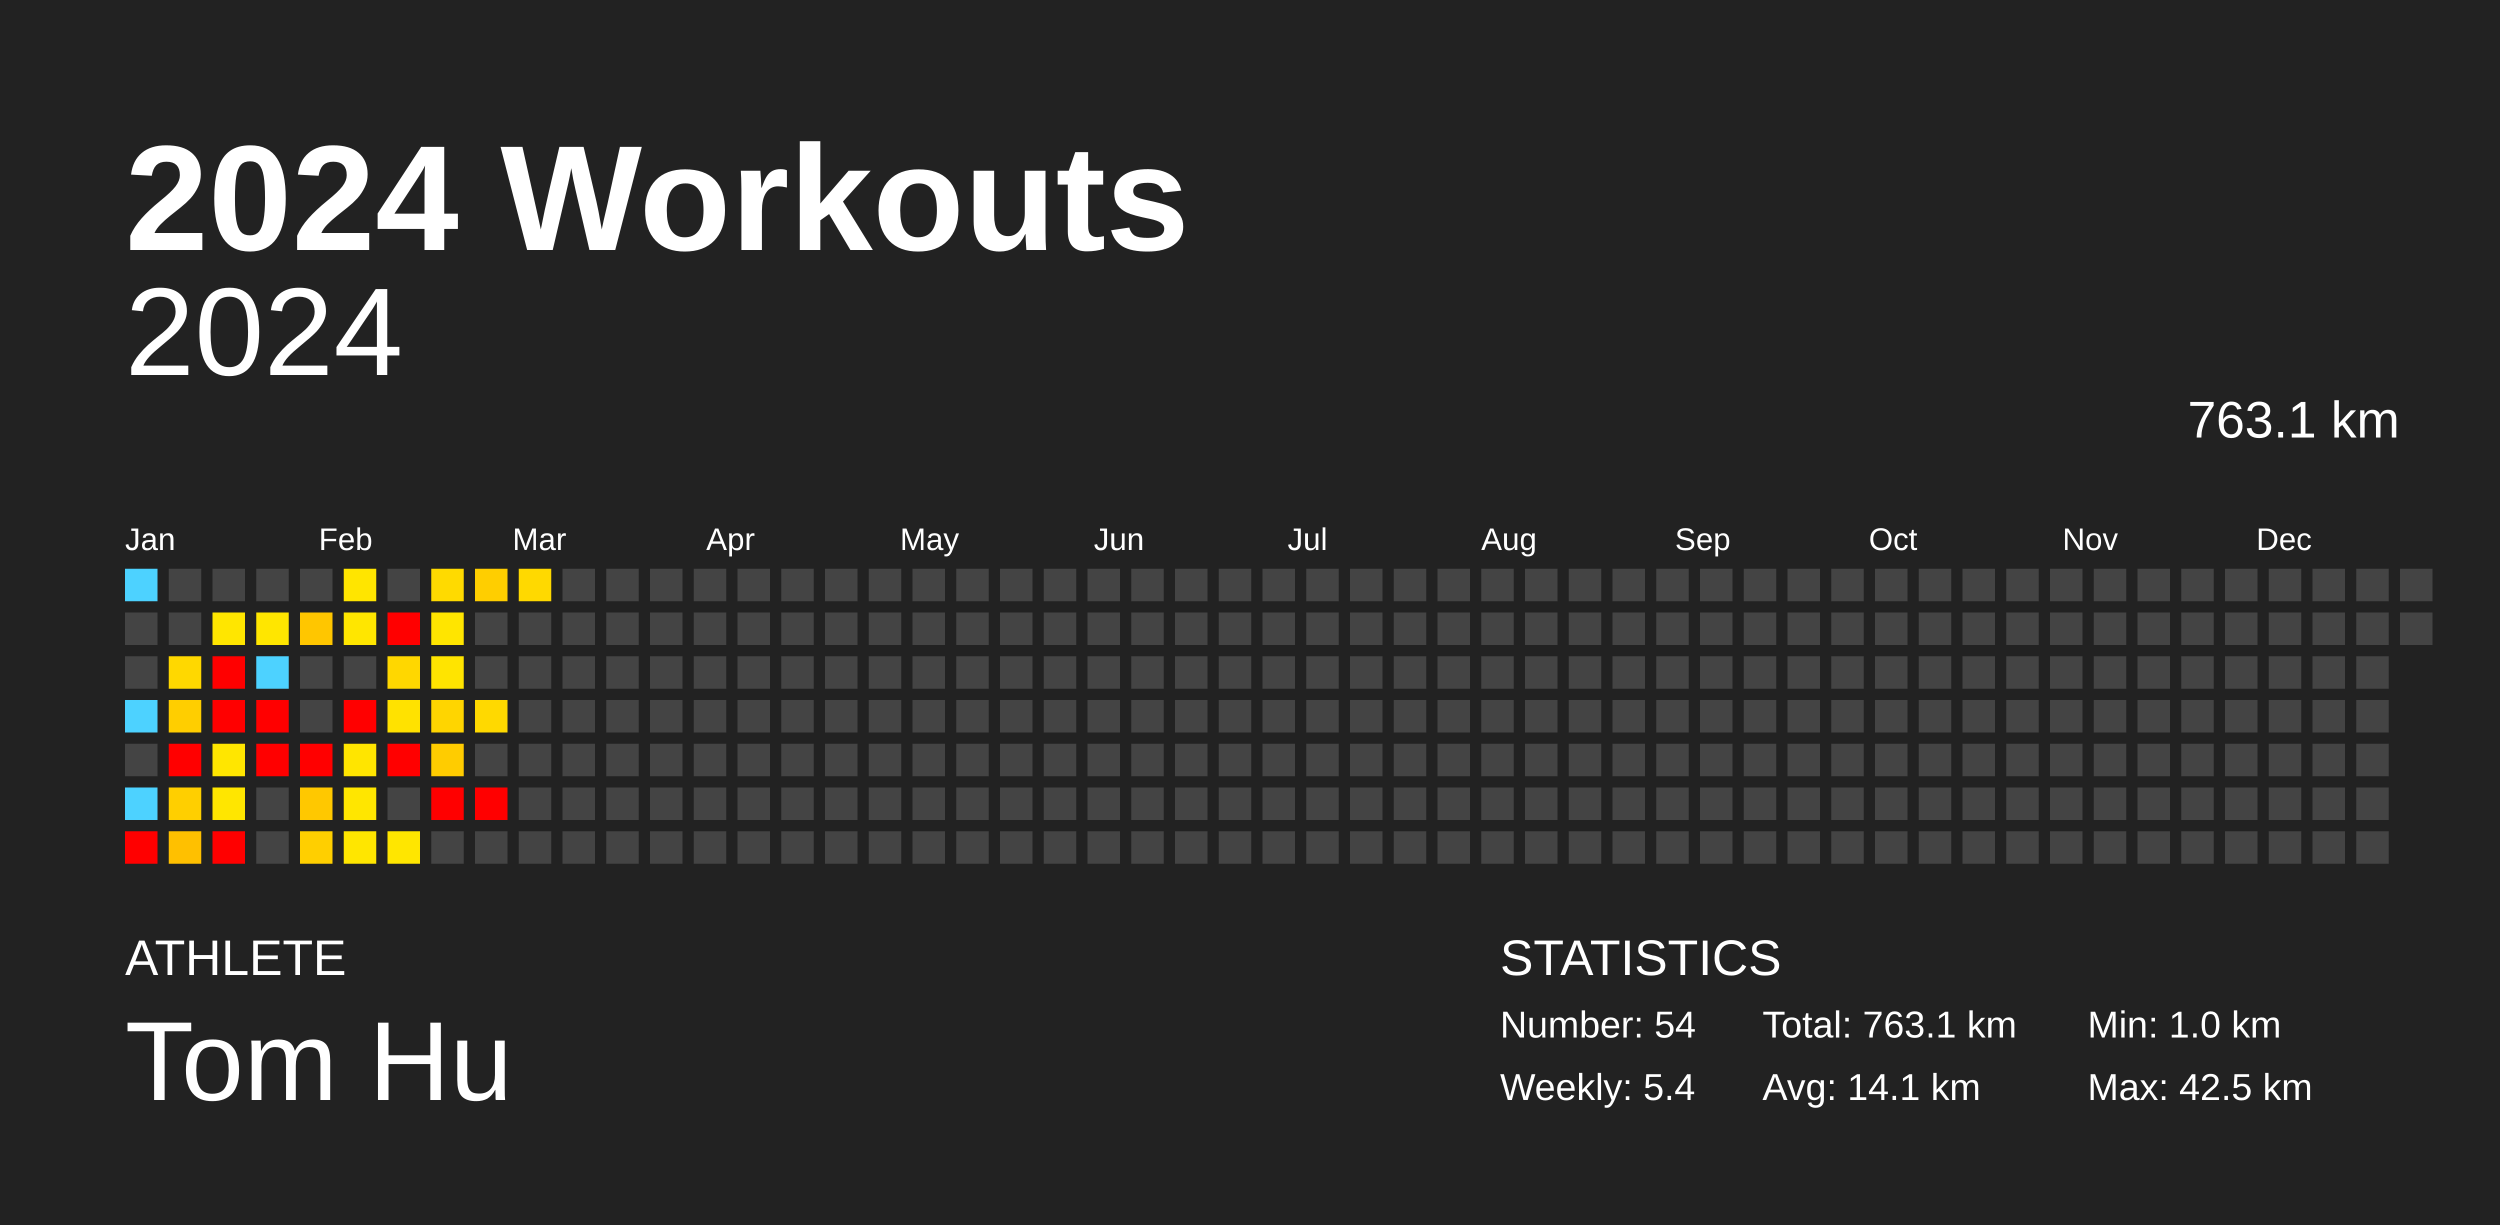
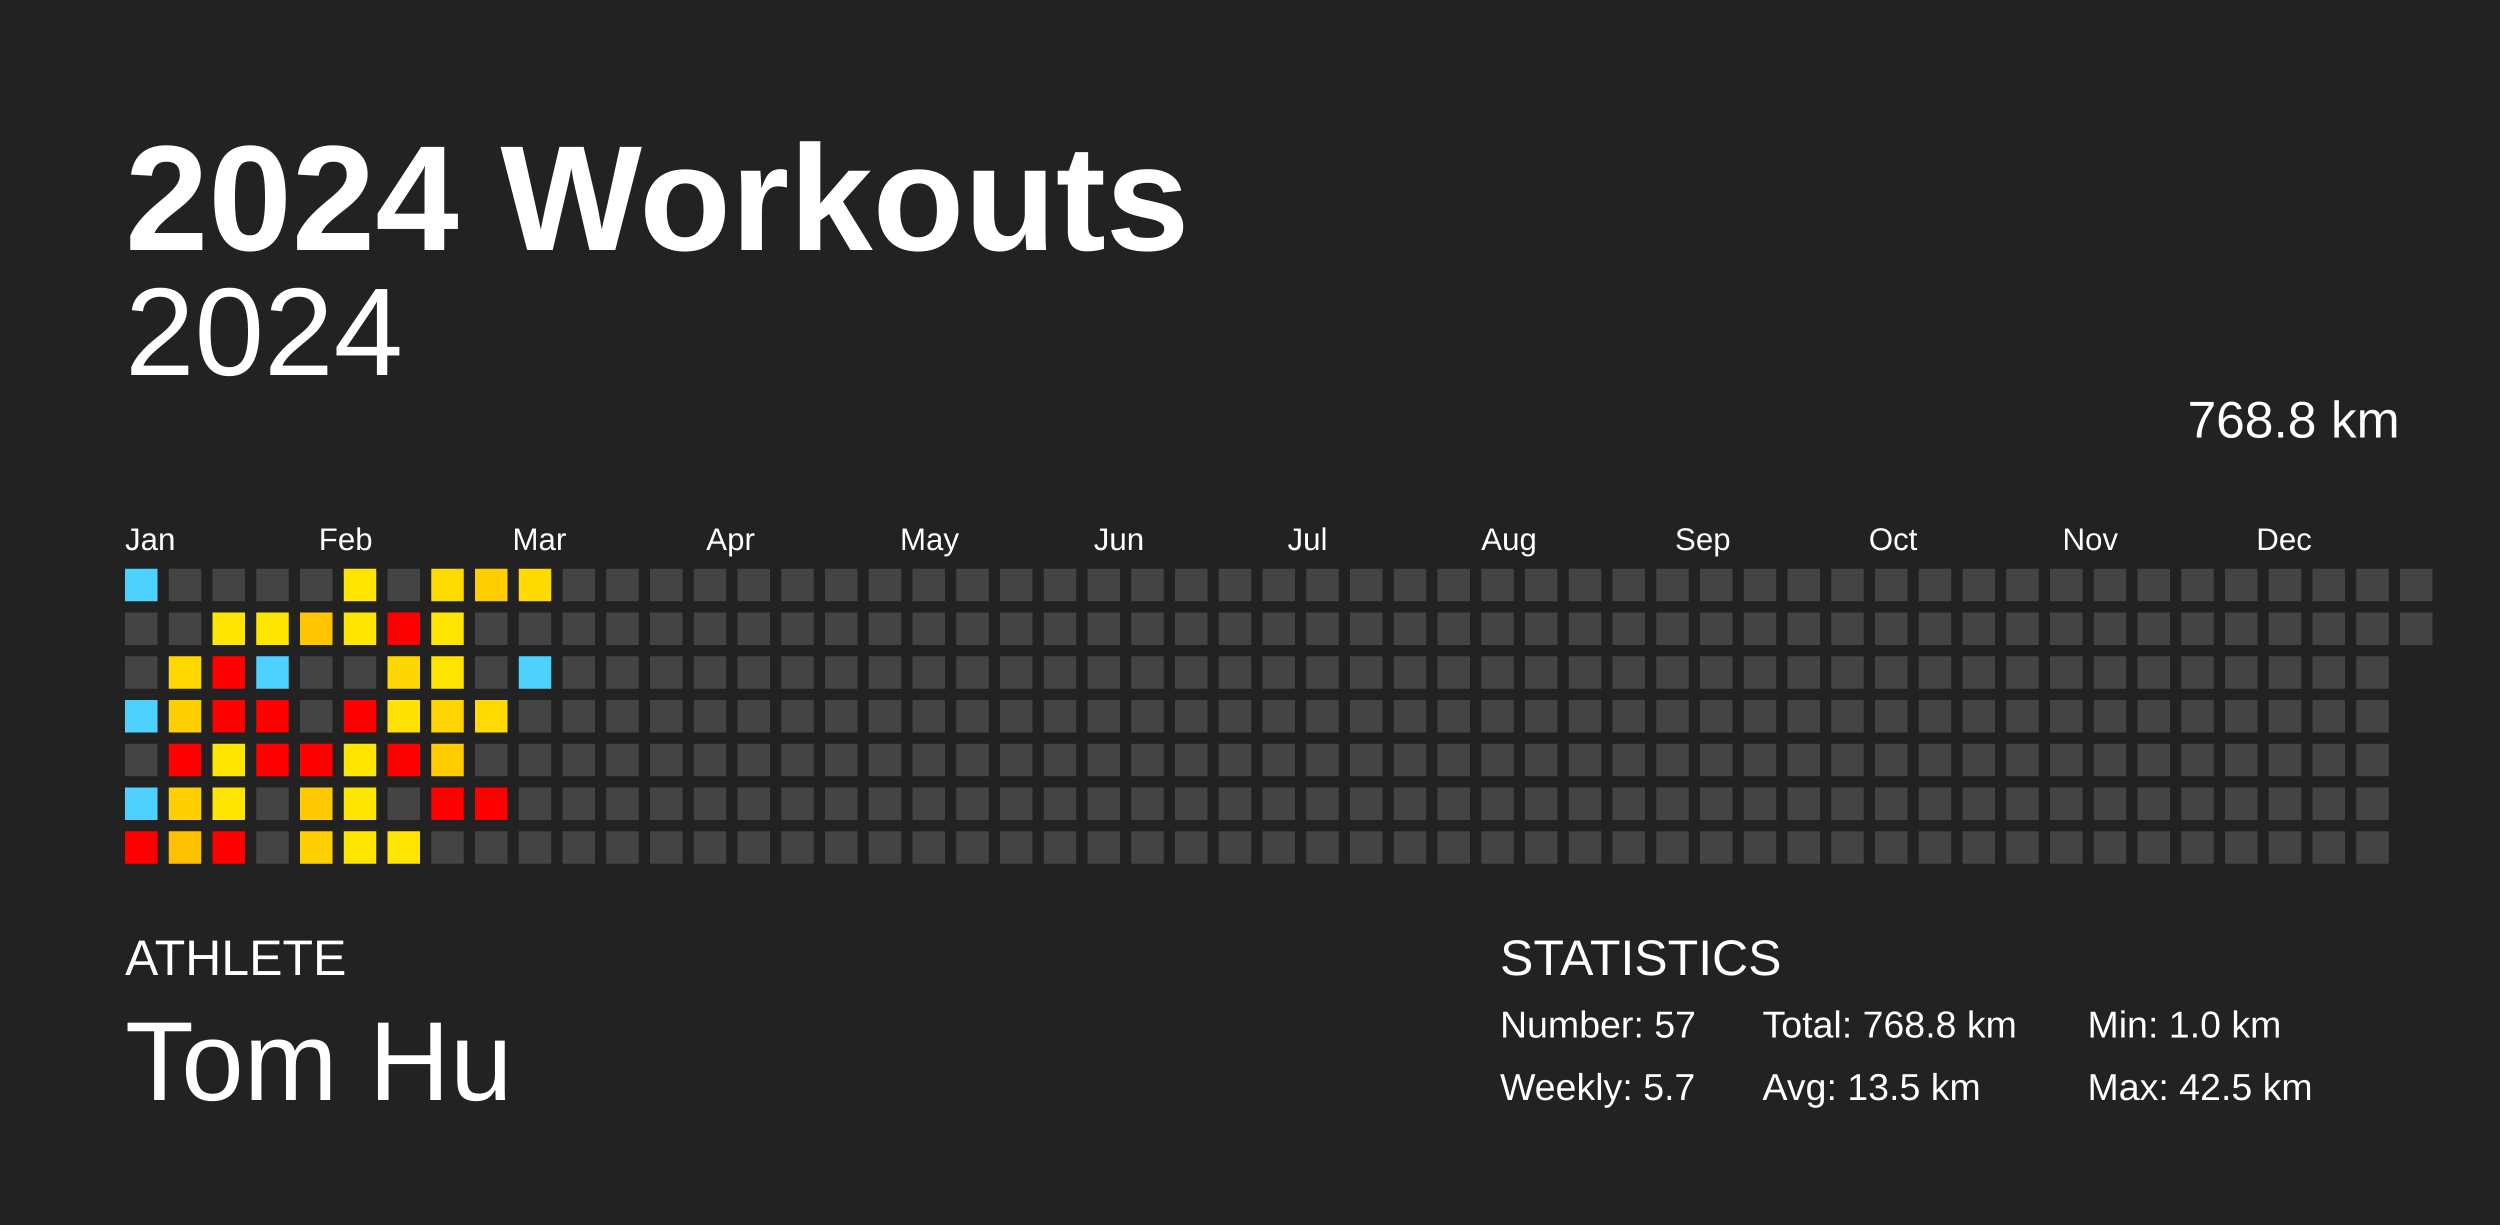
<svg xmlns="http://www.w3.org/2000/svg" baseProfile="full" height="98mm" version="1.1" viewBox="0,0,200,98" width="200mm">
  <defs />
  <rect fill="#222222" height="98" width="200" x="0" y="0" />
  <text fill="#FFFFFF" style="font-size:12px; font-family:Arial; font-weight:bold;" x="10" y="20">2024 Workouts</text>
  <text fill="#FFFFFF" style="font-size:4px; font-family:Arial" x="10" y="78">ATHLETE</text>
  <text fill="#FFFFFF" style="font-size:9px; font-family:Arial" x="10" y="88">Tom Hu</text>
  <text fill="#FFFFFF" style="font-size:4px; font-family:Arial" x="120" y="78">STATISTICS</text>
-   <text fill="#FFFFFF" style="font-size:3px; font-family:Arial" x="120" y="83">Number: 54</text>
-   <text fill="#FFFFFF" style="font-size:3px; font-family:Arial" x="120" y="88">Weekly: 5.4</text>
-   <text fill="#FFFFFF" style="font-size:3px; font-family:Arial" x="141" y="83">Total: 763.1 km</text>
-   <text fill="#FFFFFF" style="font-size:3px; font-family:Arial" x="141" y="88">Avg: 14.1 km</text>
+   <text fill="#FFFFFF" style="font-size:3px; font-family:Arial" x="120" y="83">Number: 57</text>
+   <text fill="#FFFFFF" style="font-size:3px; font-family:Arial" x="120" y="88">Weekly: 5.7</text>
+   <text fill="#FFFFFF" style="font-size:3px; font-family:Arial" x="141" y="83">Total: 768.8 km</text>
+   <text fill="#FFFFFF" style="font-size:3px; font-family:Arial" x="141" y="88">Avg: 13.5 km</text>
  <text fill="#FFFFFF" style="font-size:3px; font-family:Arial" x="167" y="83">Min: 1.0 km</text>
  <text fill="#FFFFFF" style="font-size:3px; font-family:Arial" x="167" y="88">Max: 42.5 km</text>
  <text alignment-baseline="hanging" fill="#FFFFFF" style="font-size:10.0px; font-family:Arial;" x="10" y="30">2024</text>
-   <text alignment-baseline="hanging" fill="#FFFFFF" style="font-size:4.125px; font-family:Arial;" x="175" y="35">763.1 km</text>
+   <text alignment-baseline="hanging" fill="#FFFFFF" style="font-size:4.125px; font-family:Arial;" x="175" y="35">768.8 km</text>
  <text fill="#FFFFFF" style="font-size:2.5px; font-family:Arial" x="10.0" y="44">Jan</text>
  <text fill="#FFFFFF" style="font-size:2.5px; font-family:Arial" x="25.5" y="44">Feb</text>
  <text fill="#FFFFFF" style="font-size:2.5px; font-family:Arial" x="41.0" y="44">Mar</text>
  <text fill="#FFFFFF" style="font-size:2.5px; font-family:Arial" x="56.5" y="44">Apr</text>
  <text fill="#FFFFFF" style="font-size:2.5px; font-family:Arial" x="72.0" y="44">May</text>
  <text fill="#FFFFFF" style="font-size:2.5px; font-family:Arial" x="87.5" y="44">Jun</text>
  <text fill="#FFFFFF" style="font-size:2.5px; font-family:Arial" x="103.0" y="44">Jul</text>
  <text fill="#FFFFFF" style="font-size:2.5px; font-family:Arial" x="118.5" y="44">Aug</text>
  <text fill="#FFFFFF" style="font-size:2.5px; font-family:Arial" x="134.0" y="44">Sep</text>
  <text fill="#FFFFFF" style="font-size:2.5px; font-family:Arial" x="149.5" y="44">Oct</text>
  <text fill="#FFFFFF" style="font-size:2.5px; font-family:Arial" x="165.0" y="44">Nov</text>
  <text fill="#FFFFFF" style="font-size:2.5px; font-family:Arial" x="180.5" y="44">Dec</text>
  <rect fill="#4dd2ff" height="2.6" width="2.6" x="10.0" y="45.5" />
  <rect fill="#444444" height="2.6" width="2.6" x="10.0" y="49.0" />
  <rect fill="#444444" height="2.6" width="2.6" x="10.0" y="52.5" />
  <rect fill="#4dd2ff" height="2.6" width="2.6" x="10.0" y="56.0" />
  <rect fill="#444444" height="2.6" width="2.6" x="10.0" y="59.5" />
  <rect fill="#4dd2ff" height="2.6" width="2.6" x="10.0" y="63.0" />
  <rect fill="red" height="2.6" width="2.6" x="10.0" y="66.5" />
  <rect fill="#444444" height="2.6" width="2.6" x="13.5" y="45.5" />
  <rect fill="#444444" height="2.6" width="2.6" x="13.5" y="49.0" />
  <rect fill="#ffd800" height="2.6" width="2.6" x="13.5" y="52.5" />
  <rect fill="#ffce00" height="2.6" width="2.6" x="13.5" y="56.0" />
  <rect fill="red" height="2.6" width="2.6" x="13.5" y="59.5" />
  <rect fill="#ffcf00" height="2.6" width="2.6" x="13.5" y="63.0" />
  <rect fill="#ffc000" height="2.6" width="2.6" x="13.5" y="66.5" />
  <rect fill="#444444" height="2.6" width="2.6" x="17.0" y="45.5" />
  <rect fill="#ffe600" height="2.6" width="2.6" x="17.0" y="49.0" />
  <rect fill="red" height="2.6" width="2.6" x="17.0" y="52.5" />
  <rect fill="red" height="2.6" width="2.6" x="17.0" y="56.0" />
  <rect fill="#ffe600" height="2.6" width="2.6" x="17.0" y="59.5" />
  <rect fill="#ffe600" height="2.6" width="2.6" x="17.0" y="63.0" />
  <rect fill="red" height="2.6" width="2.6" x="17.0" y="66.5" />
  <rect fill="#444444" height="2.6" width="2.6" x="20.5" y="45.5" />
  <rect fill="#ffe600" height="2.6" width="2.6" x="20.5" y="49.0" />
  <rect fill="#4dd2ff" height="2.6" width="2.6" x="20.5" y="52.5" />
  <rect fill="red" height="2.6" width="2.6" x="20.5" y="56.0" />
  <rect fill="red" height="2.6" width="2.6" x="20.5" y="59.5" />
  <rect fill="#444444" height="2.6" width="2.6" x="20.5" y="63.0" />
  <rect fill="#444444" height="2.6" width="2.6" x="20.5" y="66.5" />
  <rect fill="#444444" height="2.6" width="2.6" x="24.0" y="45.5" />
  <rect fill="#ffc600" height="2.6" width="2.6" x="24.0" y="49.0" />
  <rect fill="#444444" height="2.6" width="2.6" x="24.0" y="52.5" />
  <rect fill="#444444" height="2.6" width="2.6" x="24.0" y="56.0" />
  <rect fill="red" height="2.6" width="2.6" x="24.0" y="59.5" />
  <rect fill="#ffc800" height="2.6" width="2.6" x="24.0" y="63.0" />
  <rect fill="#ffcf00" height="2.6" width="2.6" x="24.0" y="66.5" />
  <rect fill="#ffe500" height="2.6" width="2.6" x="27.5" y="45.5" />
  <rect fill="#ffe600" height="2.6" width="2.6" x="27.5" y="49.0" />
  <rect fill="#444444" height="2.6" width="2.6" x="27.5" y="52.5" />
  <rect fill="red" height="2.6" width="2.6" x="27.5" y="56.0" />
  <rect fill="#ffe500" height="2.6" width="2.6" x="27.5" y="59.5" />
  <rect fill="#ffe600" height="2.6" width="2.6" x="27.5" y="63.0" />
  <rect fill="#ffe600" height="2.6" width="2.6" x="27.5" y="66.5" />
  <rect fill="#444444" height="2.6" width="2.6" x="31.0" y="45.5" />
  <rect fill="red" height="2.6" width="2.6" x="31.0" y="49.0" />
  <rect fill="#ffd700" height="2.6" width="2.6" x="31.0" y="52.5" />
  <rect fill="#ffe200" height="2.6" width="2.6" x="31.0" y="56.0" />
  <rect fill="red" height="2.6" width="2.6" x="31.0" y="59.5" />
  <rect fill="#444444" height="2.6" width="2.6" x="31.0" y="63.0" />
  <rect fill="#ffe600" height="2.6" width="2.6" x="31.0" y="66.5" />
  <rect fill="#ffda00" height="2.6" width="2.6" x="34.5" y="45.5" />
  <rect fill="#ffe500" height="2.6" width="2.6" x="34.5" y="49.0" />
  <rect fill="#ffe400" height="2.6" width="2.6" x="34.5" y="52.5" />
  <rect fill="#ffd500" height="2.6" width="2.6" x="34.5" y="56.0" />
  <rect fill="#ffcc00" height="2.6" width="2.6" x="34.5" y="59.5" />
  <rect fill="red" height="2.6" width="2.6" x="34.5" y="63.0" />
  <rect fill="#444444" height="2.6" width="2.6" x="34.5" y="66.5" />
  <rect fill="#ffce00" height="2.6" width="2.6" x="38.0" y="45.5" />
  <rect fill="#444444" height="2.6" width="2.6" x="38.0" y="49.0" />
  <rect fill="#444444" height="2.6" width="2.6" x="38.0" y="52.5" />
  <rect fill="#ffd900" height="2.6" width="2.6" x="38.0" y="56.0" />
  <rect fill="#444444" height="2.6" width="2.6" x="38.0" y="59.5" />
  <rect fill="red" height="2.6" width="2.6" x="38.0" y="63.0" />
  <rect fill="#444444" height="2.6" width="2.6" x="38.0" y="66.5" />
  <rect fill="#ffd900" height="2.6" width="2.6" x="41.5" y="45.5" />
  <rect fill="#444444" height="2.6" width="2.6" x="41.5" y="49.0" />
-   <rect fill="#444444" height="2.6" width="2.6" x="41.5" y="52.5" />
+   <rect fill="#4dd2ff" height="2.6" width="2.6" x="41.5" y="52.5" />
  <rect fill="#444444" height="2.6" width="2.6" x="41.5" y="56.0" />
  <rect fill="#444444" height="2.6" width="2.6" x="41.5" y="59.5" />
  <rect fill="#444444" height="2.6" width="2.6" x="41.5" y="63.0" />
  <rect fill="#444444" height="2.6" width="2.6" x="41.5" y="66.5" />
  <rect fill="#444444" height="2.6" width="2.6" x="45.0" y="45.5" />
  <rect fill="#444444" height="2.6" width="2.6" x="45.0" y="49.0" />
  <rect fill="#444444" height="2.6" width="2.6" x="45.0" y="52.5" />
  <rect fill="#444444" height="2.6" width="2.6" x="45.0" y="56.0" />
  <rect fill="#444444" height="2.6" width="2.6" x="45.0" y="59.5" />
  <rect fill="#444444" height="2.6" width="2.6" x="45.0" y="63.0" />
  <rect fill="#444444" height="2.6" width="2.6" x="45.0" y="66.5" />
  <rect fill="#444444" height="2.6" width="2.6" x="48.5" y="45.5" />
  <rect fill="#444444" height="2.6" width="2.6" x="48.5" y="49.0" />
  <rect fill="#444444" height="2.6" width="2.6" x="48.5" y="52.5" />
  <rect fill="#444444" height="2.6" width="2.6" x="48.5" y="56.0" />
  <rect fill="#444444" height="2.6" width="2.6" x="48.5" y="59.5" />
  <rect fill="#444444" height="2.6" width="2.6" x="48.5" y="63.0" />
  <rect fill="#444444" height="2.6" width="2.6" x="48.5" y="66.5" />
  <rect fill="#444444" height="2.6" width="2.6" x="52.0" y="45.5" />
  <rect fill="#444444" height="2.6" width="2.6" x="52.0" y="49.0" />
  <rect fill="#444444" height="2.6" width="2.6" x="52.0" y="52.5" />
  <rect fill="#444444" height="2.6" width="2.6" x="52.0" y="56.0" />
  <rect fill="#444444" height="2.6" width="2.6" x="52.0" y="59.5" />
  <rect fill="#444444" height="2.6" width="2.6" x="52.0" y="63.0" />
  <rect fill="#444444" height="2.6" width="2.6" x="52.0" y="66.5" />
  <rect fill="#444444" height="2.6" width="2.6" x="55.5" y="45.5" />
  <rect fill="#444444" height="2.6" width="2.6" x="55.5" y="49.0" />
  <rect fill="#444444" height="2.6" width="2.6" x="55.5" y="52.5" />
  <rect fill="#444444" height="2.6" width="2.6" x="55.5" y="56.0" />
  <rect fill="#444444" height="2.6" width="2.6" x="55.5" y="59.5" />
  <rect fill="#444444" height="2.6" width="2.6" x="55.5" y="63.0" />
  <rect fill="#444444" height="2.6" width="2.6" x="55.5" y="66.5" />
  <rect fill="#444444" height="2.6" width="2.6" x="59.0" y="45.5" />
  <rect fill="#444444" height="2.6" width="2.6" x="59.0" y="49.0" />
  <rect fill="#444444" height="2.6" width="2.6" x="59.0" y="52.5" />
  <rect fill="#444444" height="2.6" width="2.6" x="59.0" y="56.0" />
  <rect fill="#444444" height="2.6" width="2.6" x="59.0" y="59.5" />
  <rect fill="#444444" height="2.6" width="2.6" x="59.0" y="63.0" />
  <rect fill="#444444" height="2.6" width="2.6" x="59.0" y="66.5" />
  <rect fill="#444444" height="2.6" width="2.6" x="62.5" y="45.5" />
  <rect fill="#444444" height="2.6" width="2.6" x="62.5" y="49.0" />
  <rect fill="#444444" height="2.6" width="2.6" x="62.5" y="52.5" />
  <rect fill="#444444" height="2.6" width="2.6" x="62.5" y="56.0" />
  <rect fill="#444444" height="2.6" width="2.6" x="62.5" y="59.5" />
  <rect fill="#444444" height="2.6" width="2.6" x="62.5" y="63.0" />
  <rect fill="#444444" height="2.6" width="2.6" x="62.5" y="66.5" />
  <rect fill="#444444" height="2.6" width="2.6" x="66.0" y="45.5" />
  <rect fill="#444444" height="2.6" width="2.6" x="66.0" y="49.0" />
  <rect fill="#444444" height="2.6" width="2.6" x="66.0" y="52.5" />
  <rect fill="#444444" height="2.6" width="2.6" x="66.0" y="56.0" />
  <rect fill="#444444" height="2.6" width="2.6" x="66.0" y="59.5" />
  <rect fill="#444444" height="2.6" width="2.6" x="66.0" y="63.0" />
  <rect fill="#444444" height="2.6" width="2.6" x="66.0" y="66.5" />
  <rect fill="#444444" height="2.6" width="2.6" x="69.5" y="45.5" />
  <rect fill="#444444" height="2.6" width="2.6" x="69.5" y="49.0" />
  <rect fill="#444444" height="2.6" width="2.6" x="69.5" y="52.5" />
  <rect fill="#444444" height="2.6" width="2.6" x="69.5" y="56.0" />
  <rect fill="#444444" height="2.6" width="2.6" x="69.5" y="59.5" />
  <rect fill="#444444" height="2.6" width="2.6" x="69.5" y="63.0" />
  <rect fill="#444444" height="2.6" width="2.6" x="69.5" y="66.5" />
  <rect fill="#444444" height="2.6" width="2.6" x="73.0" y="45.5" />
  <rect fill="#444444" height="2.6" width="2.6" x="73.0" y="49.0" />
  <rect fill="#444444" height="2.6" width="2.6" x="73.0" y="52.5" />
  <rect fill="#444444" height="2.6" width="2.6" x="73.0" y="56.0" />
  <rect fill="#444444" height="2.6" width="2.6" x="73.0" y="59.5" />
  <rect fill="#444444" height="2.6" width="2.6" x="73.0" y="63.0" />
  <rect fill="#444444" height="2.6" width="2.6" x="73.0" y="66.5" />
  <rect fill="#444444" height="2.6" width="2.6" x="76.5" y="45.5" />
  <rect fill="#444444" height="2.6" width="2.6" x="76.5" y="49.0" />
  <rect fill="#444444" height="2.6" width="2.6" x="76.5" y="52.5" />
  <rect fill="#444444" height="2.6" width="2.6" x="76.5" y="56.0" />
  <rect fill="#444444" height="2.6" width="2.6" x="76.5" y="59.5" />
  <rect fill="#444444" height="2.6" width="2.6" x="76.5" y="63.0" />
  <rect fill="#444444" height="2.6" width="2.6" x="76.5" y="66.5" />
  <rect fill="#444444" height="2.6" width="2.6" x="80.0" y="45.5" />
  <rect fill="#444444" height="2.6" width="2.6" x="80.0" y="49.0" />
  <rect fill="#444444" height="2.6" width="2.6" x="80.0" y="52.5" />
  <rect fill="#444444" height="2.6" width="2.6" x="80.0" y="56.0" />
  <rect fill="#444444" height="2.6" width="2.6" x="80.0" y="59.5" />
  <rect fill="#444444" height="2.6" width="2.6" x="80.0" y="63.0" />
  <rect fill="#444444" height="2.6" width="2.6" x="80.0" y="66.5" />
  <rect fill="#444444" height="2.6" width="2.6" x="83.5" y="45.5" />
  <rect fill="#444444" height="2.6" width="2.6" x="83.5" y="49.0" />
  <rect fill="#444444" height="2.6" width="2.6" x="83.5" y="52.5" />
  <rect fill="#444444" height="2.6" width="2.6" x="83.5" y="56.0" />
  <rect fill="#444444" height="2.6" width="2.6" x="83.5" y="59.5" />
  <rect fill="#444444" height="2.6" width="2.6" x="83.5" y="63.0" />
  <rect fill="#444444" height="2.6" width="2.6" x="83.5" y="66.5" />
  <rect fill="#444444" height="2.6" width="2.6" x="87.0" y="45.5" />
  <rect fill="#444444" height="2.6" width="2.6" x="87.0" y="49.0" />
  <rect fill="#444444" height="2.6" width="2.6" x="87.0" y="52.5" />
  <rect fill="#444444" height="2.6" width="2.6" x="87.0" y="56.0" />
  <rect fill="#444444" height="2.6" width="2.6" x="87.0" y="59.5" />
  <rect fill="#444444" height="2.6" width="2.6" x="87.0" y="63.0" />
  <rect fill="#444444" height="2.6" width="2.6" x="87.0" y="66.5" />
  <rect fill="#444444" height="2.6" width="2.6" x="90.5" y="45.5" />
  <rect fill="#444444" height="2.6" width="2.6" x="90.5" y="49.0" />
  <rect fill="#444444" height="2.6" width="2.6" x="90.5" y="52.5" />
  <rect fill="#444444" height="2.6" width="2.6" x="90.5" y="56.0" />
  <rect fill="#444444" height="2.6" width="2.6" x="90.5" y="59.5" />
  <rect fill="#444444" height="2.6" width="2.6" x="90.5" y="63.0" />
  <rect fill="#444444" height="2.6" width="2.6" x="90.5" y="66.5" />
  <rect fill="#444444" height="2.6" width="2.6" x="94.0" y="45.5" />
  <rect fill="#444444" height="2.6" width="2.6" x="94.0" y="49.0" />
  <rect fill="#444444" height="2.6" width="2.6" x="94.0" y="52.5" />
  <rect fill="#444444" height="2.6" width="2.6" x="94.0" y="56.0" />
  <rect fill="#444444" height="2.6" width="2.6" x="94.0" y="59.5" />
  <rect fill="#444444" height="2.6" width="2.6" x="94.0" y="63.0" />
  <rect fill="#444444" height="2.6" width="2.6" x="94.0" y="66.5" />
  <rect fill="#444444" height="2.6" width="2.6" x="97.5" y="45.5" />
  <rect fill="#444444" height="2.6" width="2.6" x="97.5" y="49.0" />
  <rect fill="#444444" height="2.6" width="2.6" x="97.5" y="52.5" />
  <rect fill="#444444" height="2.6" width="2.6" x="97.5" y="56.0" />
  <rect fill="#444444" height="2.6" width="2.6" x="97.5" y="59.5" />
  <rect fill="#444444" height="2.6" width="2.6" x="97.5" y="63.0" />
  <rect fill="#444444" height="2.6" width="2.6" x="97.5" y="66.5" />
  <rect fill="#444444" height="2.6" width="2.6" x="101.0" y="45.5" />
  <rect fill="#444444" height="2.6" width="2.6" x="101.0" y="49.0" />
  <rect fill="#444444" height="2.6" width="2.6" x="101.0" y="52.5" />
  <rect fill="#444444" height="2.6" width="2.6" x="101.0" y="56.0" />
  <rect fill="#444444" height="2.6" width="2.6" x="101.0" y="59.5" />
  <rect fill="#444444" height="2.6" width="2.6" x="101.0" y="63.0" />
  <rect fill="#444444" height="2.6" width="2.6" x="101.0" y="66.5" />
  <rect fill="#444444" height="2.6" width="2.6" x="104.5" y="45.5" />
  <rect fill="#444444" height="2.6" width="2.6" x="104.5" y="49.0" />
  <rect fill="#444444" height="2.6" width="2.6" x="104.5" y="52.5" />
  <rect fill="#444444" height="2.6" width="2.6" x="104.5" y="56.0" />
  <rect fill="#444444" height="2.6" width="2.6" x="104.5" y="59.5" />
  <rect fill="#444444" height="2.6" width="2.6" x="104.5" y="63.0" />
  <rect fill="#444444" height="2.6" width="2.6" x="104.5" y="66.5" />
  <rect fill="#444444" height="2.6" width="2.6" x="108.0" y="45.5" />
  <rect fill="#444444" height="2.6" width="2.6" x="108.0" y="49.0" />
  <rect fill="#444444" height="2.6" width="2.6" x="108.0" y="52.5" />
  <rect fill="#444444" height="2.6" width="2.6" x="108.0" y="56.0" />
  <rect fill="#444444" height="2.6" width="2.6" x="108.0" y="59.5" />
  <rect fill="#444444" height="2.6" width="2.6" x="108.0" y="63.0" />
  <rect fill="#444444" height="2.6" width="2.6" x="108.0" y="66.5" />
  <rect fill="#444444" height="2.6" width="2.6" x="111.5" y="45.5" />
  <rect fill="#444444" height="2.6" width="2.6" x="111.5" y="49.0" />
  <rect fill="#444444" height="2.6" width="2.6" x="111.5" y="52.5" />
  <rect fill="#444444" height="2.6" width="2.6" x="111.5" y="56.0" />
  <rect fill="#444444" height="2.6" width="2.6" x="111.5" y="59.5" />
  <rect fill="#444444" height="2.6" width="2.6" x="111.5" y="63.0" />
  <rect fill="#444444" height="2.6" width="2.6" x="111.5" y="66.5" />
  <rect fill="#444444" height="2.6" width="2.6" x="115.0" y="45.5" />
  <rect fill="#444444" height="2.6" width="2.6" x="115.0" y="49.0" />
  <rect fill="#444444" height="2.6" width="2.6" x="115.0" y="52.5" />
  <rect fill="#444444" height="2.6" width="2.6" x="115.0" y="56.0" />
  <rect fill="#444444" height="2.6" width="2.6" x="115.0" y="59.5" />
  <rect fill="#444444" height="2.6" width="2.6" x="115.0" y="63.0" />
  <rect fill="#444444" height="2.6" width="2.6" x="115.0" y="66.5" />
  <rect fill="#444444" height="2.6" width="2.6" x="118.5" y="45.5" />
  <rect fill="#444444" height="2.6" width="2.6" x="118.5" y="49.0" />
  <rect fill="#444444" height="2.6" width="2.6" x="118.5" y="52.5" />
  <rect fill="#444444" height="2.6" width="2.6" x="118.5" y="56.0" />
  <rect fill="#444444" height="2.6" width="2.6" x="118.5" y="59.5" />
  <rect fill="#444444" height="2.6" width="2.6" x="118.5" y="63.0" />
  <rect fill="#444444" height="2.6" width="2.6" x="118.5" y="66.5" />
  <rect fill="#444444" height="2.6" width="2.6" x="122.0" y="45.5" />
  <rect fill="#444444" height="2.6" width="2.6" x="122.0" y="49.0" />
  <rect fill="#444444" height="2.6" width="2.6" x="122.0" y="52.5" />
  <rect fill="#444444" height="2.6" width="2.6" x="122.0" y="56.0" />
  <rect fill="#444444" height="2.6" width="2.6" x="122.0" y="59.5" />
  <rect fill="#444444" height="2.6" width="2.6" x="122.0" y="63.0" />
  <rect fill="#444444" height="2.6" width="2.6" x="122.0" y="66.5" />
  <rect fill="#444444" height="2.6" width="2.6" x="125.5" y="45.5" />
  <rect fill="#444444" height="2.6" width="2.6" x="125.5" y="49.0" />
  <rect fill="#444444" height="2.6" width="2.6" x="125.5" y="52.5" />
  <rect fill="#444444" height="2.6" width="2.6" x="125.5" y="56.0" />
  <rect fill="#444444" height="2.6" width="2.6" x="125.5" y="59.5" />
  <rect fill="#444444" height="2.6" width="2.6" x="125.5" y="63.0" />
  <rect fill="#444444" height="2.6" width="2.6" x="125.5" y="66.5" />
  <rect fill="#444444" height="2.6" width="2.6" x="129.0" y="45.5" />
  <rect fill="#444444" height="2.6" width="2.6" x="129.0" y="49.0" />
  <rect fill="#444444" height="2.6" width="2.6" x="129.0" y="52.5" />
  <rect fill="#444444" height="2.6" width="2.6" x="129.0" y="56.0" />
  <rect fill="#444444" height="2.6" width="2.6" x="129.0" y="59.5" />
  <rect fill="#444444" height="2.6" width="2.6" x="129.0" y="63.0" />
  <rect fill="#444444" height="2.6" width="2.6" x="129.0" y="66.5" />
  <rect fill="#444444" height="2.6" width="2.6" x="132.5" y="45.5" />
  <rect fill="#444444" height="2.6" width="2.6" x="132.5" y="49.0" />
  <rect fill="#444444" height="2.6" width="2.6" x="132.5" y="52.5" />
  <rect fill="#444444" height="2.6" width="2.6" x="132.5" y="56.0" />
  <rect fill="#444444" height="2.6" width="2.6" x="132.5" y="59.5" />
  <rect fill="#444444" height="2.6" width="2.6" x="132.5" y="63.0" />
  <rect fill="#444444" height="2.6" width="2.6" x="132.5" y="66.5" />
  <rect fill="#444444" height="2.6" width="2.6" x="136.0" y="45.5" />
  <rect fill="#444444" height="2.6" width="2.6" x="136.0" y="49.0" />
  <rect fill="#444444" height="2.6" width="2.6" x="136.0" y="52.5" />
  <rect fill="#444444" height="2.6" width="2.6" x="136.0" y="56.0" />
  <rect fill="#444444" height="2.6" width="2.6" x="136.0" y="59.5" />
  <rect fill="#444444" height="2.6" width="2.6" x="136.0" y="63.0" />
  <rect fill="#444444" height="2.6" width="2.6" x="136.0" y="66.5" />
  <rect fill="#444444" height="2.6" width="2.6" x="139.5" y="45.5" />
  <rect fill="#444444" height="2.6" width="2.6" x="139.5" y="49.0" />
  <rect fill="#444444" height="2.6" width="2.6" x="139.5" y="52.5" />
  <rect fill="#444444" height="2.6" width="2.6" x="139.5" y="56.0" />
  <rect fill="#444444" height="2.6" width="2.6" x="139.5" y="59.5" />
  <rect fill="#444444" height="2.6" width="2.6" x="139.5" y="63.0" />
  <rect fill="#444444" height="2.6" width="2.6" x="139.5" y="66.5" />
  <rect fill="#444444" height="2.6" width="2.6" x="143.0" y="45.5" />
  <rect fill="#444444" height="2.6" width="2.6" x="143.0" y="49.0" />
  <rect fill="#444444" height="2.6" width="2.6" x="143.0" y="52.5" />
  <rect fill="#444444" height="2.6" width="2.6" x="143.0" y="56.0" />
  <rect fill="#444444" height="2.6" width="2.6" x="143.0" y="59.5" />
  <rect fill="#444444" height="2.6" width="2.6" x="143.0" y="63.0" />
  <rect fill="#444444" height="2.6" width="2.6" x="143.0" y="66.5" />
  <rect fill="#444444" height="2.6" width="2.6" x="146.5" y="45.5" />
  <rect fill="#444444" height="2.6" width="2.6" x="146.5" y="49.0" />
  <rect fill="#444444" height="2.6" width="2.6" x="146.5" y="52.5" />
  <rect fill="#444444" height="2.6" width="2.6" x="146.5" y="56.0" />
  <rect fill="#444444" height="2.6" width="2.6" x="146.5" y="59.5" />
  <rect fill="#444444" height="2.6" width="2.6" x="146.5" y="63.0" />
  <rect fill="#444444" height="2.6" width="2.6" x="146.5" y="66.5" />
  <rect fill="#444444" height="2.6" width="2.6" x="150.0" y="45.5" />
  <rect fill="#444444" height="2.6" width="2.6" x="150.0" y="49.0" />
  <rect fill="#444444" height="2.6" width="2.6" x="150.0" y="52.5" />
  <rect fill="#444444" height="2.6" width="2.6" x="150.0" y="56.0" />
  <rect fill="#444444" height="2.6" width="2.6" x="150.0" y="59.5" />
  <rect fill="#444444" height="2.6" width="2.6" x="150.0" y="63.0" />
  <rect fill="#444444" height="2.6" width="2.6" x="150.0" y="66.5" />
  <rect fill="#444444" height="2.6" width="2.6" x="153.5" y="45.5" />
  <rect fill="#444444" height="2.6" width="2.6" x="153.5" y="49.0" />
  <rect fill="#444444" height="2.6" width="2.6" x="153.5" y="52.5" />
  <rect fill="#444444" height="2.6" width="2.6" x="153.5" y="56.0" />
  <rect fill="#444444" height="2.6" width="2.6" x="153.5" y="59.5" />
  <rect fill="#444444" height="2.6" width="2.6" x="153.5" y="63.0" />
  <rect fill="#444444" height="2.6" width="2.6" x="153.5" y="66.5" />
  <rect fill="#444444" height="2.6" width="2.6" x="157.0" y="45.5" />
  <rect fill="#444444" height="2.6" width="2.6" x="157.0" y="49.0" />
  <rect fill="#444444" height="2.6" width="2.6" x="157.0" y="52.5" />
  <rect fill="#444444" height="2.6" width="2.6" x="157.0" y="56.0" />
  <rect fill="#444444" height="2.6" width="2.6" x="157.0" y="59.5" />
  <rect fill="#444444" height="2.6" width="2.6" x="157.0" y="63.0" />
  <rect fill="#444444" height="2.6" width="2.6" x="157.0" y="66.5" />
  <rect fill="#444444" height="2.6" width="2.6" x="160.5" y="45.5" />
  <rect fill="#444444" height="2.6" width="2.6" x="160.5" y="49.0" />
  <rect fill="#444444" height="2.6" width="2.6" x="160.5" y="52.5" />
  <rect fill="#444444" height="2.6" width="2.6" x="160.5" y="56.0" />
  <rect fill="#444444" height="2.6" width="2.6" x="160.5" y="59.5" />
  <rect fill="#444444" height="2.6" width="2.6" x="160.5" y="63.0" />
  <rect fill="#444444" height="2.6" width="2.6" x="160.5" y="66.5" />
  <rect fill="#444444" height="2.6" width="2.6" x="164.0" y="45.5" />
  <rect fill="#444444" height="2.6" width="2.6" x="164.0" y="49.0" />
  <rect fill="#444444" height="2.6" width="2.6" x="164.0" y="52.5" />
  <rect fill="#444444" height="2.6" width="2.6" x="164.0" y="56.0" />
  <rect fill="#444444" height="2.6" width="2.6" x="164.0" y="59.5" />
  <rect fill="#444444" height="2.6" width="2.6" x="164.0" y="63.0" />
  <rect fill="#444444" height="2.6" width="2.6" x="164.0" y="66.5" />
  <rect fill="#444444" height="2.6" width="2.6" x="167.5" y="45.5" />
  <rect fill="#444444" height="2.6" width="2.6" x="167.5" y="49.0" />
  <rect fill="#444444" height="2.6" width="2.6" x="167.5" y="52.5" />
  <rect fill="#444444" height="2.6" width="2.6" x="167.5" y="56.0" />
  <rect fill="#444444" height="2.6" width="2.6" x="167.5" y="59.5" />
  <rect fill="#444444" height="2.6" width="2.6" x="167.5" y="63.0" />
  <rect fill="#444444" height="2.6" width="2.6" x="167.5" y="66.5" />
  <rect fill="#444444" height="2.6" width="2.6" x="171.0" y="45.5" />
  <rect fill="#444444" height="2.6" width="2.6" x="171.0" y="49.0" />
  <rect fill="#444444" height="2.6" width="2.6" x="171.0" y="52.5" />
  <rect fill="#444444" height="2.6" width="2.6" x="171.0" y="56.0" />
  <rect fill="#444444" height="2.6" width="2.6" x="171.0" y="59.5" />
  <rect fill="#444444" height="2.6" width="2.6" x="171.0" y="63.0" />
  <rect fill="#444444" height="2.6" width="2.6" x="171.0" y="66.5" />
  <rect fill="#444444" height="2.6" width="2.6" x="174.5" y="45.5" />
  <rect fill="#444444" height="2.6" width="2.6" x="174.5" y="49.0" />
  <rect fill="#444444" height="2.6" width="2.6" x="174.5" y="52.5" />
  <rect fill="#444444" height="2.6" width="2.6" x="174.5" y="56.0" />
  <rect fill="#444444" height="2.6" width="2.6" x="174.5" y="59.5" />
  <rect fill="#444444" height="2.6" width="2.6" x="174.5" y="63.0" />
  <rect fill="#444444" height="2.6" width="2.6" x="174.5" y="66.5" />
  <rect fill="#444444" height="2.6" width="2.6" x="178.0" y="45.5" />
  <rect fill="#444444" height="2.6" width="2.6" x="178.0" y="49.0" />
  <rect fill="#444444" height="2.6" width="2.6" x="178.0" y="52.5" />
  <rect fill="#444444" height="2.6" width="2.6" x="178.0" y="56.0" />
  <rect fill="#444444" height="2.6" width="2.6" x="178.0" y="59.5" />
  <rect fill="#444444" height="2.6" width="2.6" x="178.0" y="63.0" />
  <rect fill="#444444" height="2.6" width="2.6" x="178.0" y="66.5" />
  <rect fill="#444444" height="2.6" width="2.6" x="181.5" y="45.5" />
  <rect fill="#444444" height="2.6" width="2.6" x="181.5" y="49.0" />
  <rect fill="#444444" height="2.6" width="2.6" x="181.5" y="52.5" />
  <rect fill="#444444" height="2.6" width="2.6" x="181.5" y="56.0" />
  <rect fill="#444444" height="2.6" width="2.6" x="181.5" y="59.5" />
  <rect fill="#444444" height="2.6" width="2.6" x="181.5" y="63.0" />
  <rect fill="#444444" height="2.6" width="2.6" x="181.5" y="66.5" />
  <rect fill="#444444" height="2.6" width="2.6" x="185.0" y="45.5" />
  <rect fill="#444444" height="2.6" width="2.6" x="185.0" y="49.0" />
  <rect fill="#444444" height="2.6" width="2.6" x="185.0" y="52.5" />
  <rect fill="#444444" height="2.6" width="2.6" x="185.0" y="56.0" />
  <rect fill="#444444" height="2.6" width="2.6" x="185.0" y="59.5" />
  <rect fill="#444444" height="2.6" width="2.6" x="185.0" y="63.0" />
  <rect fill="#444444" height="2.6" width="2.6" x="185.0" y="66.5" />
  <rect fill="#444444" height="2.6" width="2.6" x="188.5" y="45.5" />
  <rect fill="#444444" height="2.6" width="2.6" x="188.5" y="49.0" />
  <rect fill="#444444" height="2.6" width="2.6" x="188.5" y="52.5" />
  <rect fill="#444444" height="2.6" width="2.6" x="188.5" y="56.0" />
  <rect fill="#444444" height="2.6" width="2.6" x="188.5" y="59.5" />
  <rect fill="#444444" height="2.6" width="2.6" x="188.5" y="63.0" />
  <rect fill="#444444" height="2.6" width="2.6" x="188.5" y="66.5" />
  <rect fill="#444444" height="2.6" width="2.6" x="192.0" y="45.5" />
  <rect fill="#444444" height="2.6" width="2.6" x="192.0" y="49.0" />
</svg>
